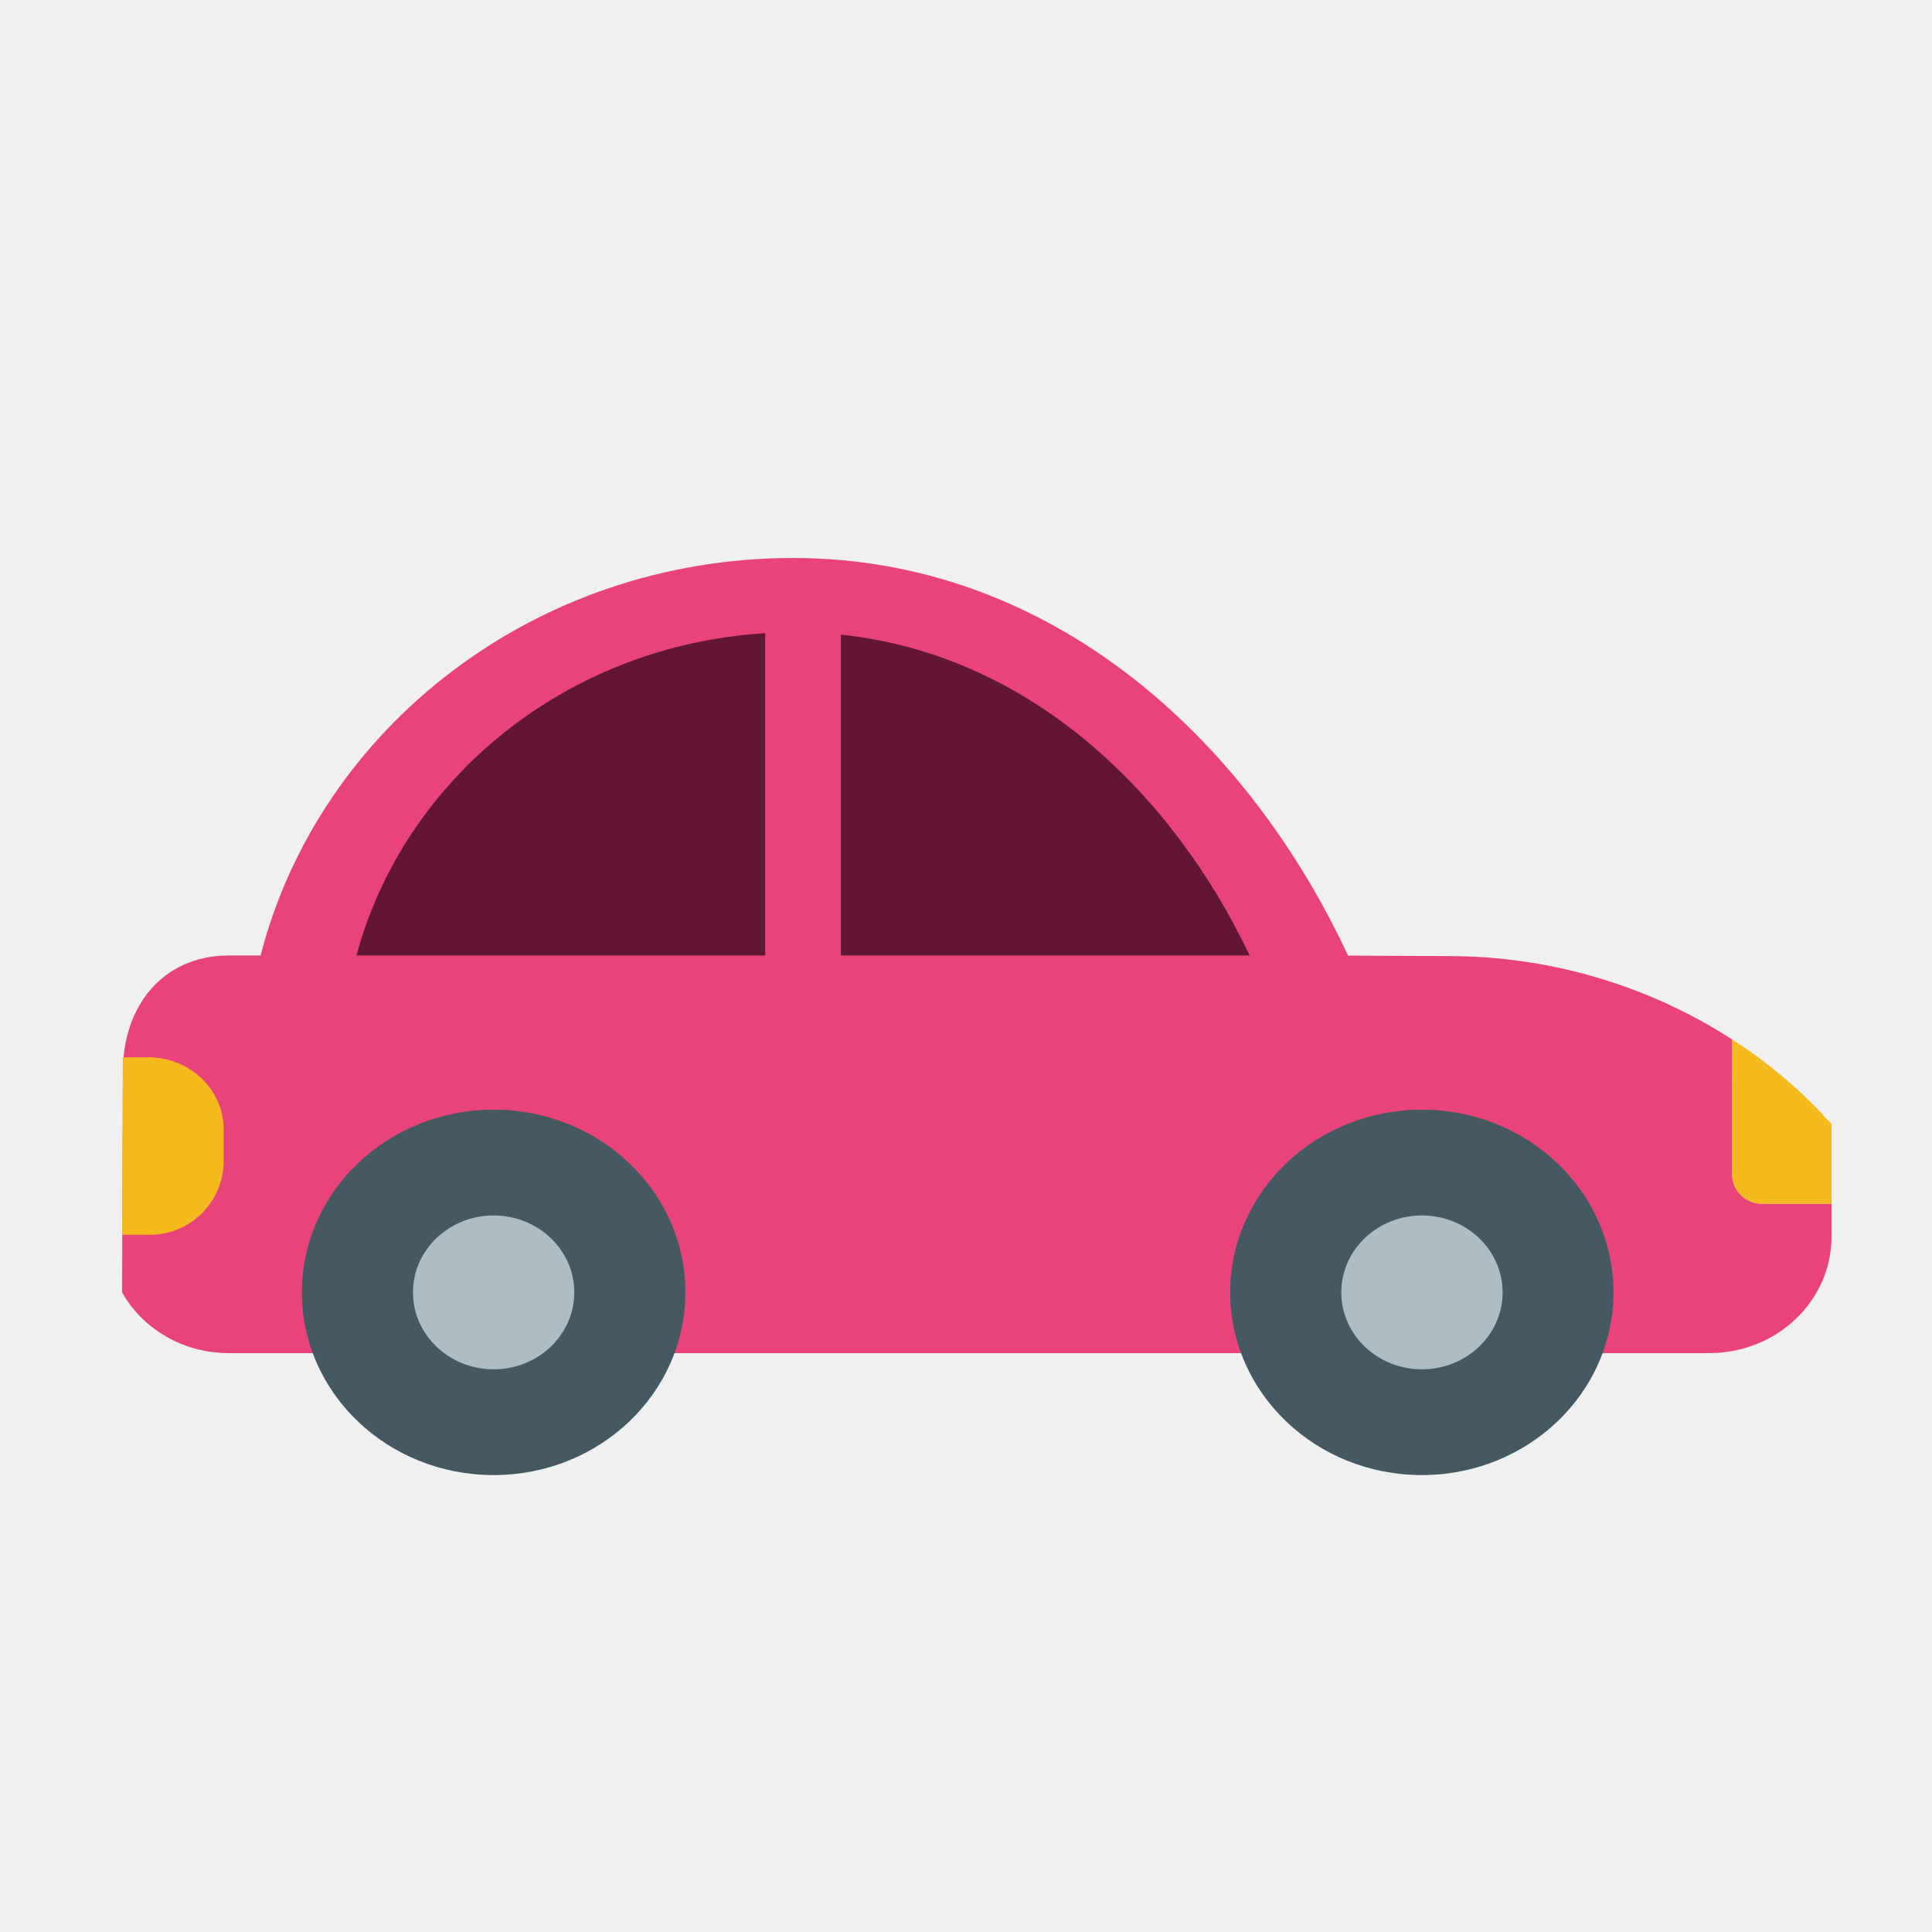
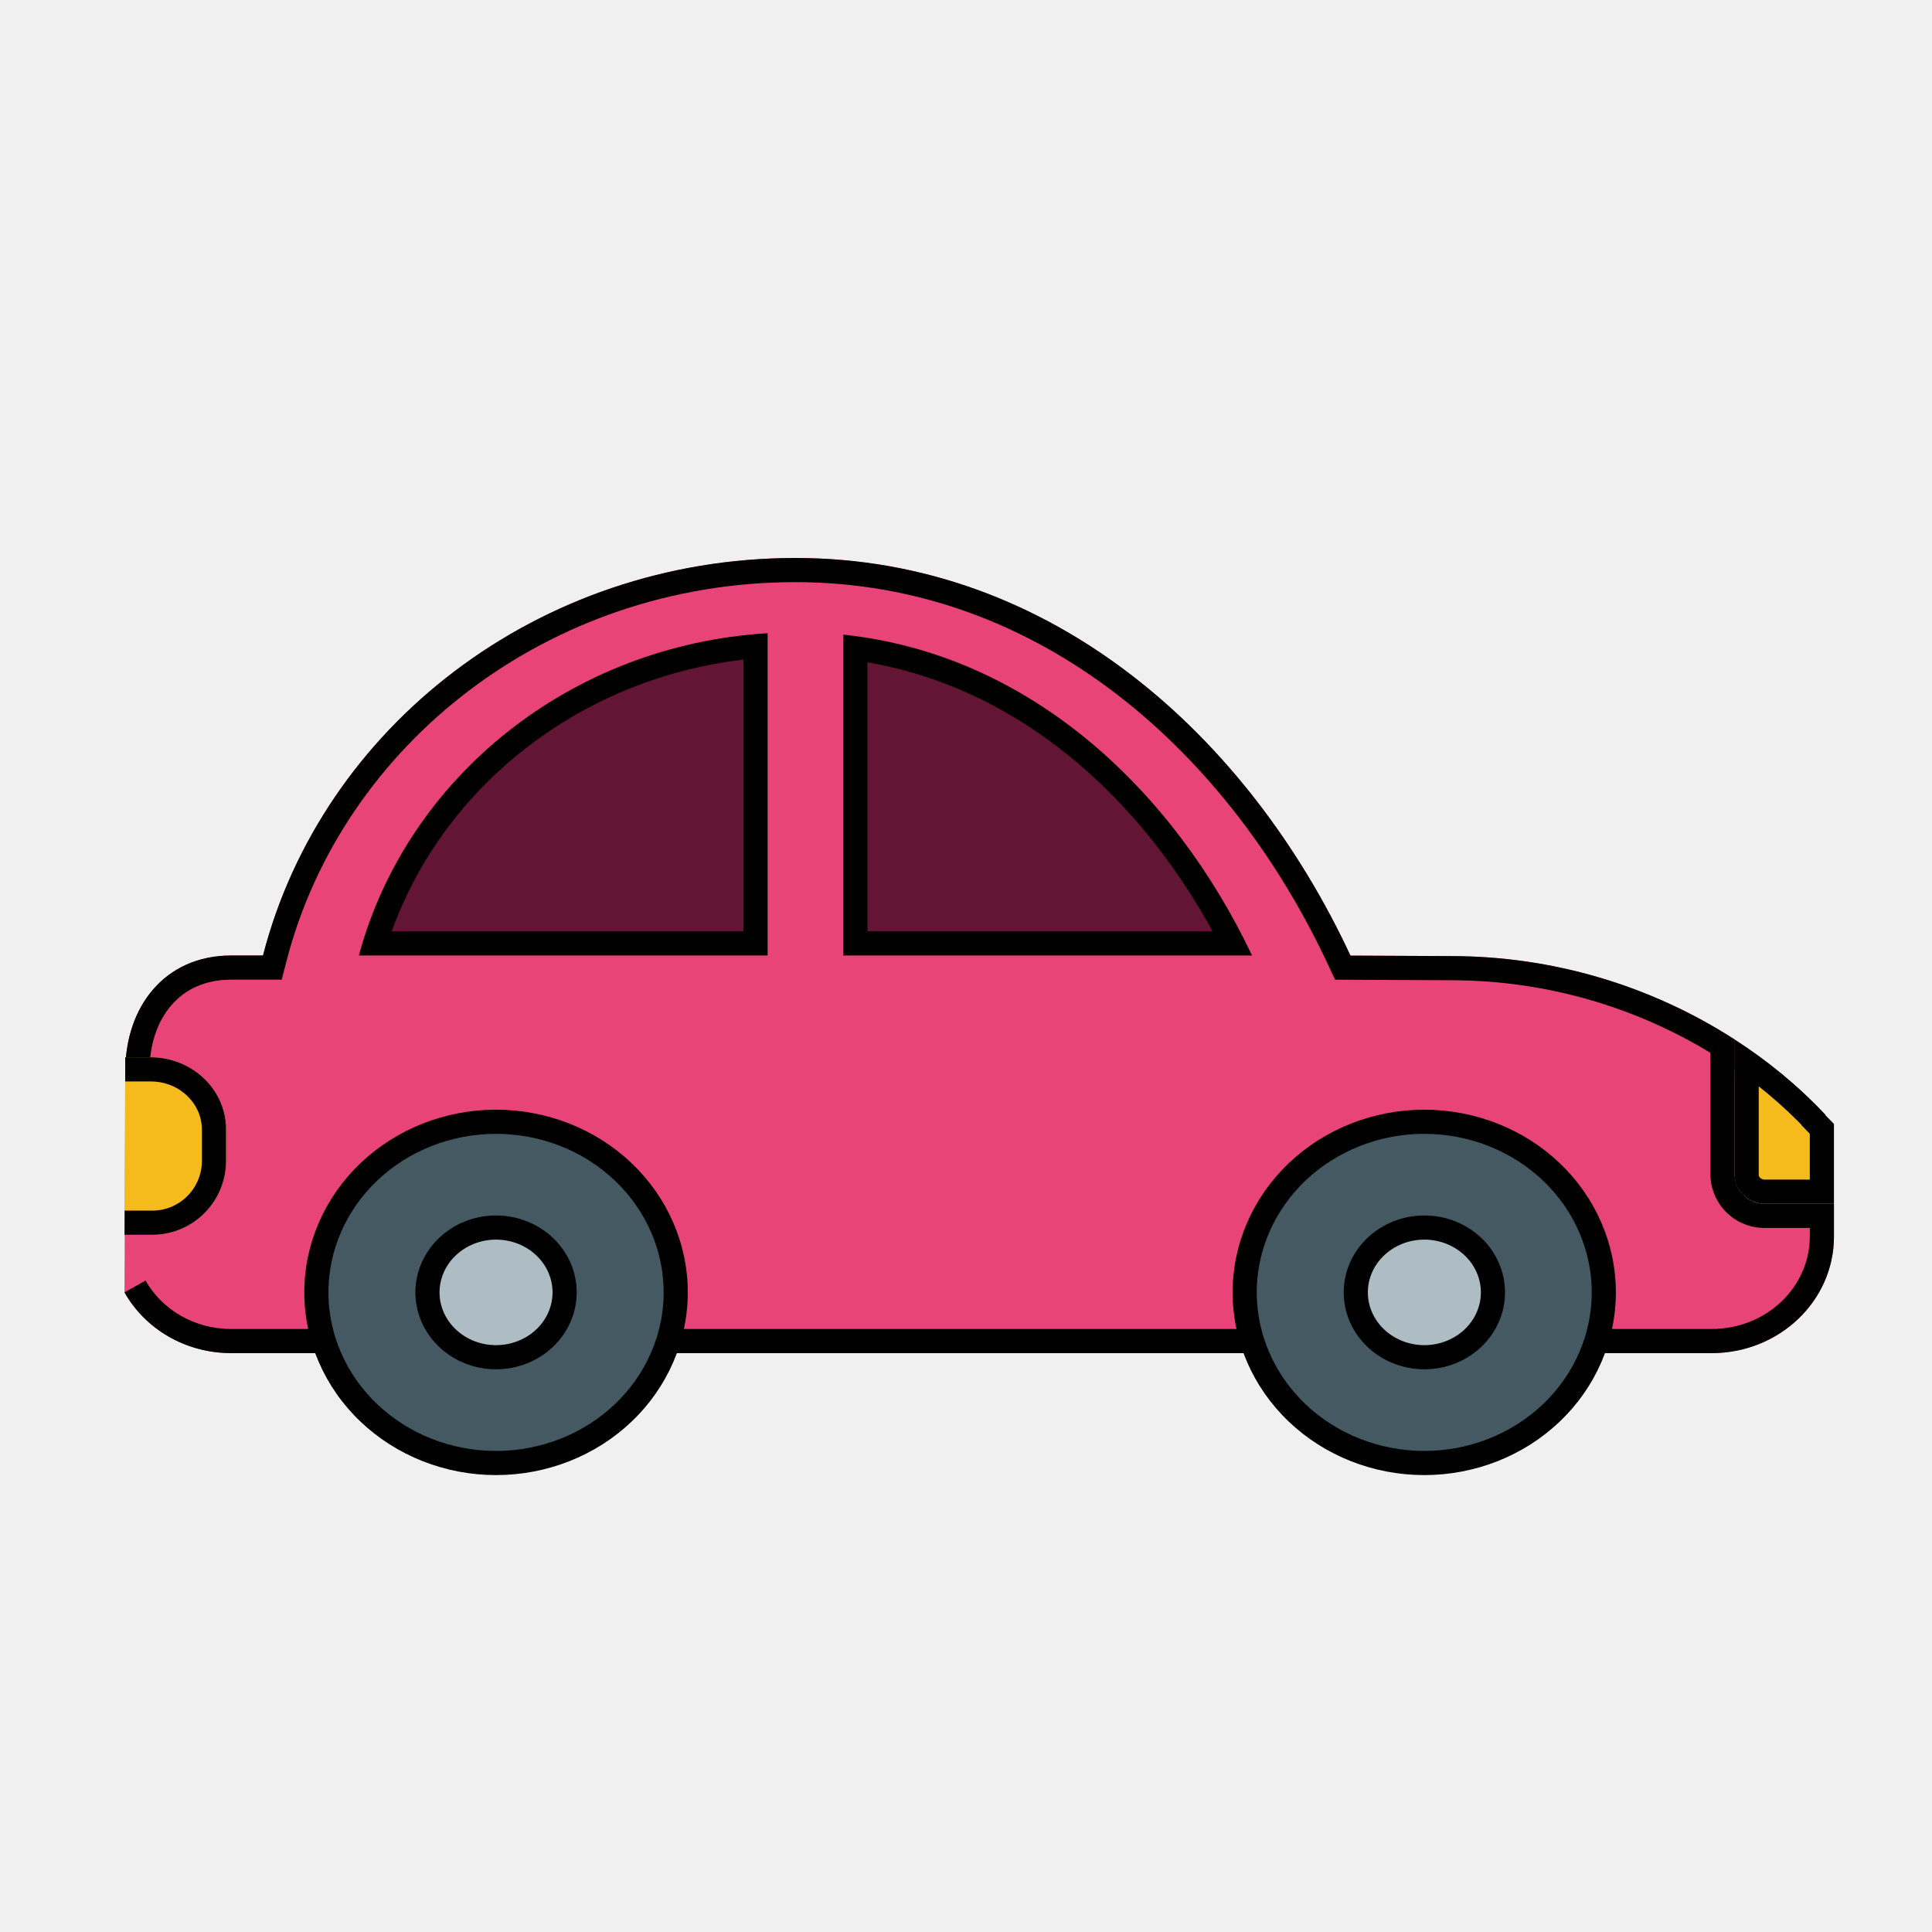
- <svg xmlns="http://www.w3.org/2000/svg" width="800px" height="800px" viewBox="0 0 1024 1024" class="icon" version="1.1">
-   <path d="M766.976 508.736c80.576 0 152.448 32.128 199.232 82.176" fill="#AEBCC3" />
-   <path d="M64.704 684.992c10.816 19.2 32.064 32.192 56.576 32.192h784.64c35.84 0 64.832-27.648 64.832-61.76v-17.408h-36.608a15.744 15.744 0 0 1-16.064-15.296V550.912a277.568 277.568 0 0 0-150.144-44.16h1.6l-55.04-0.256c-53.632-115.2-157.504-210.752-294.208-210.752-136.512 0-251.008 89.728-282.176 210.688h-16.832c-35.456 0-56.128 27.392-56.128 61.184" fill="#E8447A" />
-   <path d="M64.704 654.464h13.76a39.168 39.168 0 0 0 40.064-38.272v-17.6c0-21.12-17.92-38.208-40.064-38.208h-13.376" fill="#F5BB1D" />
-   <path d="M160 684.992a101.632 96.832 0 1 0 203.264 0 101.632 96.832 0 1 0-203.264 0Z" fill="#455963" />
-   <path d="M218.88 684.992a42.752 40.768 0 1 0 85.504 0 42.752 40.768 0 1 0-85.504 0Z" fill="#AEBCC3" />
-   <path d="M652.032 684.992a101.568 96.832 0 1 0 203.136 0 101.568 96.832 0 1 0-203.136 0Z" fill="#455963" />
-   <path d="M710.912 684.992a42.752 40.768 0 1 0 85.504 0 42.752 40.768 0 1 0-85.504 0Z" fill="#AEBCC3" />
-   <path d="M966.272 591.104v-0.192a257.92 257.92 0 0 0-48.192-40V622.72c0 8.448 7.232 15.296 16.064 15.296h36.608v-42.304l-4.48-4.608z" fill="#F5BB1D" />
-   <path d="M405.568 335.616c-104.896 6.336-191.296 76.8-216.64 170.816h216.64V335.616zM445.696 506.432h216.64c-41.216-86.848-117.12-159.616-216.64-170.048v170.048z" fill="#631536" />
+ <svg xmlns="http://www.w3.org/2000/svg" width="800" height="800" viewBox="0 0 800 800" fill="none">
+   <mask id="path-1-inside-1_447_2009" fill="white">
+     <path d="M600.2 397.45C663.15 397.45 719.3 422.55 755.85 461.65Z" />
+   </mask>
+   <path d="M600.2 397.45C663.15 397.45 719.3 422.55 755.85 461.65Z" fill="#AEBCC3" />
+   <path d="M600.2 407.45C660.536 407.45 713.989 431.512 748.545 468.479L763.155 454.821C724.611 413.588 665.764 387.45 600.2 387.45V407.45Z" fill="black" mask="url(#path-1-inside-1_447_2009)" />
+   <mask id="path-3-inside-2_447_2009" fill="white">
+     <path d="M51.55 535.15C60 550.15 76.6 560.3 95.75 560.3H708.75C736.75 560.3 759.4 538.7 759.4 512.05V498.45H730.8C727.555 498.517 724.414 497.299 722.063 495.06C719.712 492.822 718.342 489.745 718.25 486.5V430.4C683.269 407.887 642.55 395.911 600.95 395.9H602.2L559.2 395.7C517.3 305.7 436.15 231.05 329.35 231.05C222.7 231.05 133.25 301.15 108.9 395.65H95.75C68.05 395.65 51.9 417.05 51.9 443.45" />
+   </mask>
+   <path d="M51.55 535.15C60 550.15 76.6 560.3 95.75 560.3H708.75C736.75 560.3 759.4 538.7 759.4 512.05V498.45H730.8C727.555 498.517 724.414 497.299 722.063 495.06C719.712 492.822 718.342 489.745 718.25 486.5V430.4C683.269 407.887 642.55 395.911 600.95 395.9H602.2L559.2 395.7C517.3 305.7 436.15 231.05 329.35 231.05C222.7 231.05 133.25 301.15 108.9 395.65H95.75C68.05 395.65 51.9 417.05 51.9 443.45" fill="#E8447A" />
+   <path d="M759.4 498.45H769.4V488.45H759.4V498.45ZM730.8 498.45V488.45H730.696L730.593 488.452L730.8 498.45ZM718.25 486.5H708.25V486.641L708.254 486.782L718.25 486.5ZM718.25 430.4H728.25V424.944L723.662 421.991L718.25 430.4ZM600.95 395.9V385.9L600.947 405.9L600.95 395.9ZM602.2 395.9V405.9L602.247 385.9L602.2 395.9ZM559.2 395.7L550.134 399.92L552.811 405.67L559.154 405.7L559.2 395.7ZM108.9 395.65V405.65H116.65L118.584 398.145L108.9 395.65ZM42.837 540.058C53.081 558.242 73.034 570.3 95.75 570.3V550.3C80.166 550.3 66.919 542.058 60.263 530.242L42.837 540.058ZM95.75 570.3H708.75V550.3H95.75V570.3ZM708.75 570.3C741.813 570.3 769.4 544.672 769.4 512.05H749.4C749.4 532.728 731.687 550.3 708.75 550.3V570.3ZM769.4 512.05V498.45H749.4V512.05H769.4ZM759.4 488.45H730.8V508.45H759.4V488.45ZM730.593 488.452C729.986 488.465 729.399 488.237 728.959 487.818L715.167 502.302C719.43 506.361 725.123 508.57 731.007 508.448L730.593 488.452ZM728.959 487.818C728.52 487.4 728.263 486.824 728.246 486.217L708.254 486.782C708.42 492.665 710.905 498.244 715.167 502.302L728.959 487.818ZM728.25 486.5V430.4H708.25V486.5H728.25ZM723.662 421.991C687.067 398.439 644.471 385.911 600.953 385.9L600.947 405.9C640.629 405.91 679.47 417.334 712.838 438.809L723.662 421.991ZM600.95 405.9H602.2V385.9H600.95V405.9ZM602.247 385.9L559.247 385.7L559.154 405.7L602.154 405.9L602.247 385.9ZM568.266 391.479C525.354 299.306 441.336 221.05 329.35 221.05V241.05C430.964 241.05 509.246 312.094 550.134 399.92L568.266 391.479ZM329.35 221.05C218.327 221.05 124.751 294.057 99.216 393.155L118.584 398.145C141.749 308.243 227.073 241.05 329.35 241.05V221.05ZM108.9 385.65H95.75V405.65H108.9V385.65ZM95.75 385.65C79.115 385.65 65.355 392.173 55.882 403.099C46.545 413.867 41.9 428.272 41.9 443.45H61.9C61.9 432.227 65.33 422.733 70.993 416.201C76.52 409.827 84.685 405.65 95.75 405.65V385.65Z" fill="black" mask="url(#path-3-inside-2_447_2009)" />
+   <mask id="path-5-inside-3_447_2009" fill="white">
+     <path d="M51.55 511.3H62.3C66.319 511.393 70.316 510.693 74.065 509.241C77.813 507.788 81.238 505.611 84.145 502.835C87.052 500.058 89.383 496.736 91.005 493.058C92.627 489.38 93.509 485.419 93.6 481.4V467.65C93.6 451.15 79.6 437.8 62.3 437.8H51.85" />
+   </mask>
+   <path d="M51.55 511.3H62.3C66.319 511.393 70.316 510.693 74.065 509.241C77.813 507.788 81.238 505.611 84.145 502.835C87.052 500.058 89.383 496.736 91.005 493.058C92.627 489.38 93.509 485.419 93.6 481.4V467.65C93.6 451.15 79.6 437.8 62.3 437.8H51.85" fill="#F5BB1D" />
+   <path d="M62.3 511.3L62.531 501.302L62.416 501.3H62.3V511.3ZM93.6 481.4L103.597 481.626L103.6 481.513V481.4H93.6ZM51.55 521.3H62.3V501.3H51.55V521.3ZM62.069 521.297C67.401 521.421 72.705 520.492 77.678 518.565L70.451 499.916C67.928 500.894 65.237 501.365 62.531 501.302L62.069 521.297ZM77.678 518.565C82.651 516.638 87.196 513.75 91.052 510.066L77.237 495.604C75.281 497.473 72.975 498.938 70.451 499.916L77.678 518.565ZM91.052 510.066C94.909 506.382 98.002 501.974 100.154 497.094L81.856 489.022C80.763 491.498 79.194 493.734 77.237 495.604L91.052 510.066ZM100.154 497.094C102.307 492.214 103.477 486.958 103.597 481.626L83.603 481.174C83.541 483.879 82.948 486.546 81.856 489.022L100.154 497.094ZM103.6 481.4V467.65H83.6V481.4H103.6ZM103.6 467.65C103.6 445.185 84.67 427.8 62.3 427.8V447.8C74.53 447.8 83.6 457.115 83.6 467.65H103.6ZM62.3 427.8H51.85V447.8H62.3V427.8Z" fill="black" mask="url(#path-5-inside-3_447_2009)" />
+   <mask id="path-7-inside-4_447_2009" fill="white">
+     <path d="M126 535.15C126 555.214 134.365 574.456 149.256 588.643C164.146 602.83 184.342 610.8 205.4 610.8C226.458 610.8 246.654 602.83 261.544 588.643C276.435 574.456 284.8 555.214 284.8 535.15C284.8 515.086 276.435 495.845 261.544 481.657C246.654 467.47 226.458 459.5 205.4 459.5C184.342 459.5 164.146 467.47 149.256 481.657C134.365 495.845 126 515.086 126 535.15Z" />
+   </mask>
+   <path d="M126 535.15C126 555.214 134.365 574.456 149.256 588.643C164.146 602.83 184.342 610.8 205.4 610.8C226.458 610.8 246.654 602.83 261.544 588.643C276.435 574.456 284.8 555.214 284.8 535.15C284.8 515.086 276.435 495.845 261.544 481.657C246.654 467.47 226.458 459.5 205.4 459.5C184.342 459.5 164.146 467.47 149.256 481.657C134.365 495.845 126 515.086 126 535.15Z" fill="#455963" stroke="black" stroke-width="20" mask="url(#path-7-inside-4_447_2009)" />
+   <mask id="path-8-inside-5_447_2009" fill="white">
+     <path d="M172 535.15C172 543.597 175.519 551.698 181.783 557.671C188.046 563.644 196.542 567 205.4 567C214.258 567 222.754 563.644 229.017 557.671C235.281 551.698 238.8 543.597 238.8 535.15C238.8 526.703 235.281 518.601 229.017 512.628C222.754 506.655 214.258 503.3 205.4 503.3C196.542 503.3 188.046 506.655 181.783 512.628C175.519 518.601 172 526.703 172 535.15Z" />
+   </mask>
+   <path d="M172 535.15C172 543.597 175.519 551.698 181.783 557.671C188.046 563.644 196.542 567 205.4 567C214.258 567 222.754 563.644 229.017 557.671C235.281 551.698 238.8 543.597 238.8 535.15C238.8 526.703 235.281 518.601 229.017 512.628C222.754 506.655 214.258 503.3 205.4 503.3C196.542 503.3 188.046 506.655 181.783 512.628C175.519 518.601 172 526.703 172 535.15Z" fill="#AEBCC3" stroke="black" stroke-width="20" mask="url(#path-8-inside-5_447_2009)" />
+   <mask id="path-9-inside-6_447_2009" fill="white">
+     <path d="M510.4 535.15C510.4 555.214 518.76 574.456 533.641 588.643C548.522 602.83 568.705 610.8 589.75 610.8C610.795 610.8 630.978 602.83 645.859 588.643C660.74 574.456 669.1 555.214 669.1 535.15C669.1 515.086 660.74 495.845 645.859 481.657C630.978 467.47 610.795 459.5 589.75 459.5C568.705 459.5 548.522 467.47 533.641 481.657C518.76 495.845 510.4 515.086 510.4 535.15Z" />
+   </mask>
+   <path d="M510.4 535.15C510.4 555.214 518.76 574.456 533.641 588.643C548.522 602.83 568.705 610.8 589.75 610.8C610.795 610.8 630.978 602.83 645.859 588.643C660.74 574.456 669.1 555.214 669.1 535.15C669.1 515.086 660.74 495.845 645.859 481.657C630.978 467.47 610.795 459.5 589.75 459.5C568.705 459.5 548.522 467.47 533.641 481.657C518.76 495.845 510.4 515.086 510.4 535.15Z" fill="#455963" stroke="black" stroke-width="20" mask="url(#path-9-inside-6_447_2009)" />
+   <mask id="path-10-inside-7_447_2009" fill="white">
+     <path d="M556.4 535.15C556.4 543.597 559.919 551.698 566.183 557.671C572.446 563.644 580.942 567 589.8 567C598.658 567 607.154 563.644 613.417 557.671C619.681 551.698 623.2 543.597 623.2 535.15C623.2 526.703 619.681 518.601 613.417 512.628C607.154 506.655 598.658 503.3 589.8 503.3C580.942 503.3 572.446 506.655 566.183 512.628C559.919 518.601 556.4 526.703 556.4 535.15Z" />
+   </mask>
+   <path d="M556.4 535.15C556.4 543.597 559.919 551.698 566.183 557.671C572.446 563.644 580.942 567 589.8 567C598.658 567 607.154 563.644 613.417 557.671C619.681 551.698 623.2 543.597 623.2 535.15C623.2 526.703 619.681 518.601 613.417 512.628C607.154 506.655 598.658 503.3 589.8 503.3C580.942 503.3 572.446 506.655 566.183 512.628C559.919 518.601 556.4 526.703 556.4 535.15Z" fill="#AEBCC3" stroke="black" stroke-width="20" mask="url(#path-10-inside-7_447_2009)" />
+   <mask id="path-11-inside-8_447_2009" fill="white">
+     <path d="M755.9 461.8V461.65C744.666 449.743 732.023 439.249 718.25 430.4V486.5C718.25 493.1 723.9 498.45 730.8 498.45H759.4V465.4L755.9 461.8Z" />
+   </mask>
+   <path d="M755.9 461.8V461.65C744.666 449.743 732.023 439.249 718.25 430.4V486.5C718.25 493.1 723.9 498.45 730.8 498.45H759.4V465.4L755.9 461.8Z" fill="#F5BB1D" stroke="black" stroke-width="20" mask="url(#path-11-inside-8_447_2009)" />
+   <mask id="path-12-inside-9_447_2009" fill="white">
+     <path d="M317.85 262.2C235.9 267.15 168.4 322.2 148.6 395.65H317.85V262.2ZM349.2 395.65H518.45C486.25 327.8 426.95 270.95 349.2 262.8V395.65Z" />
+   </mask>
+   <path d="M317.85 262.2C235.9 267.15 168.4 322.2 148.6 395.65H317.85V262.2ZM349.2 395.65H518.45C486.25 327.8 426.95 270.95 349.2 262.8V395.65Z" fill="#631536" stroke="black" stroke-width="20" mask="url(#path-12-inside-9_447_2009)" />
</svg>
